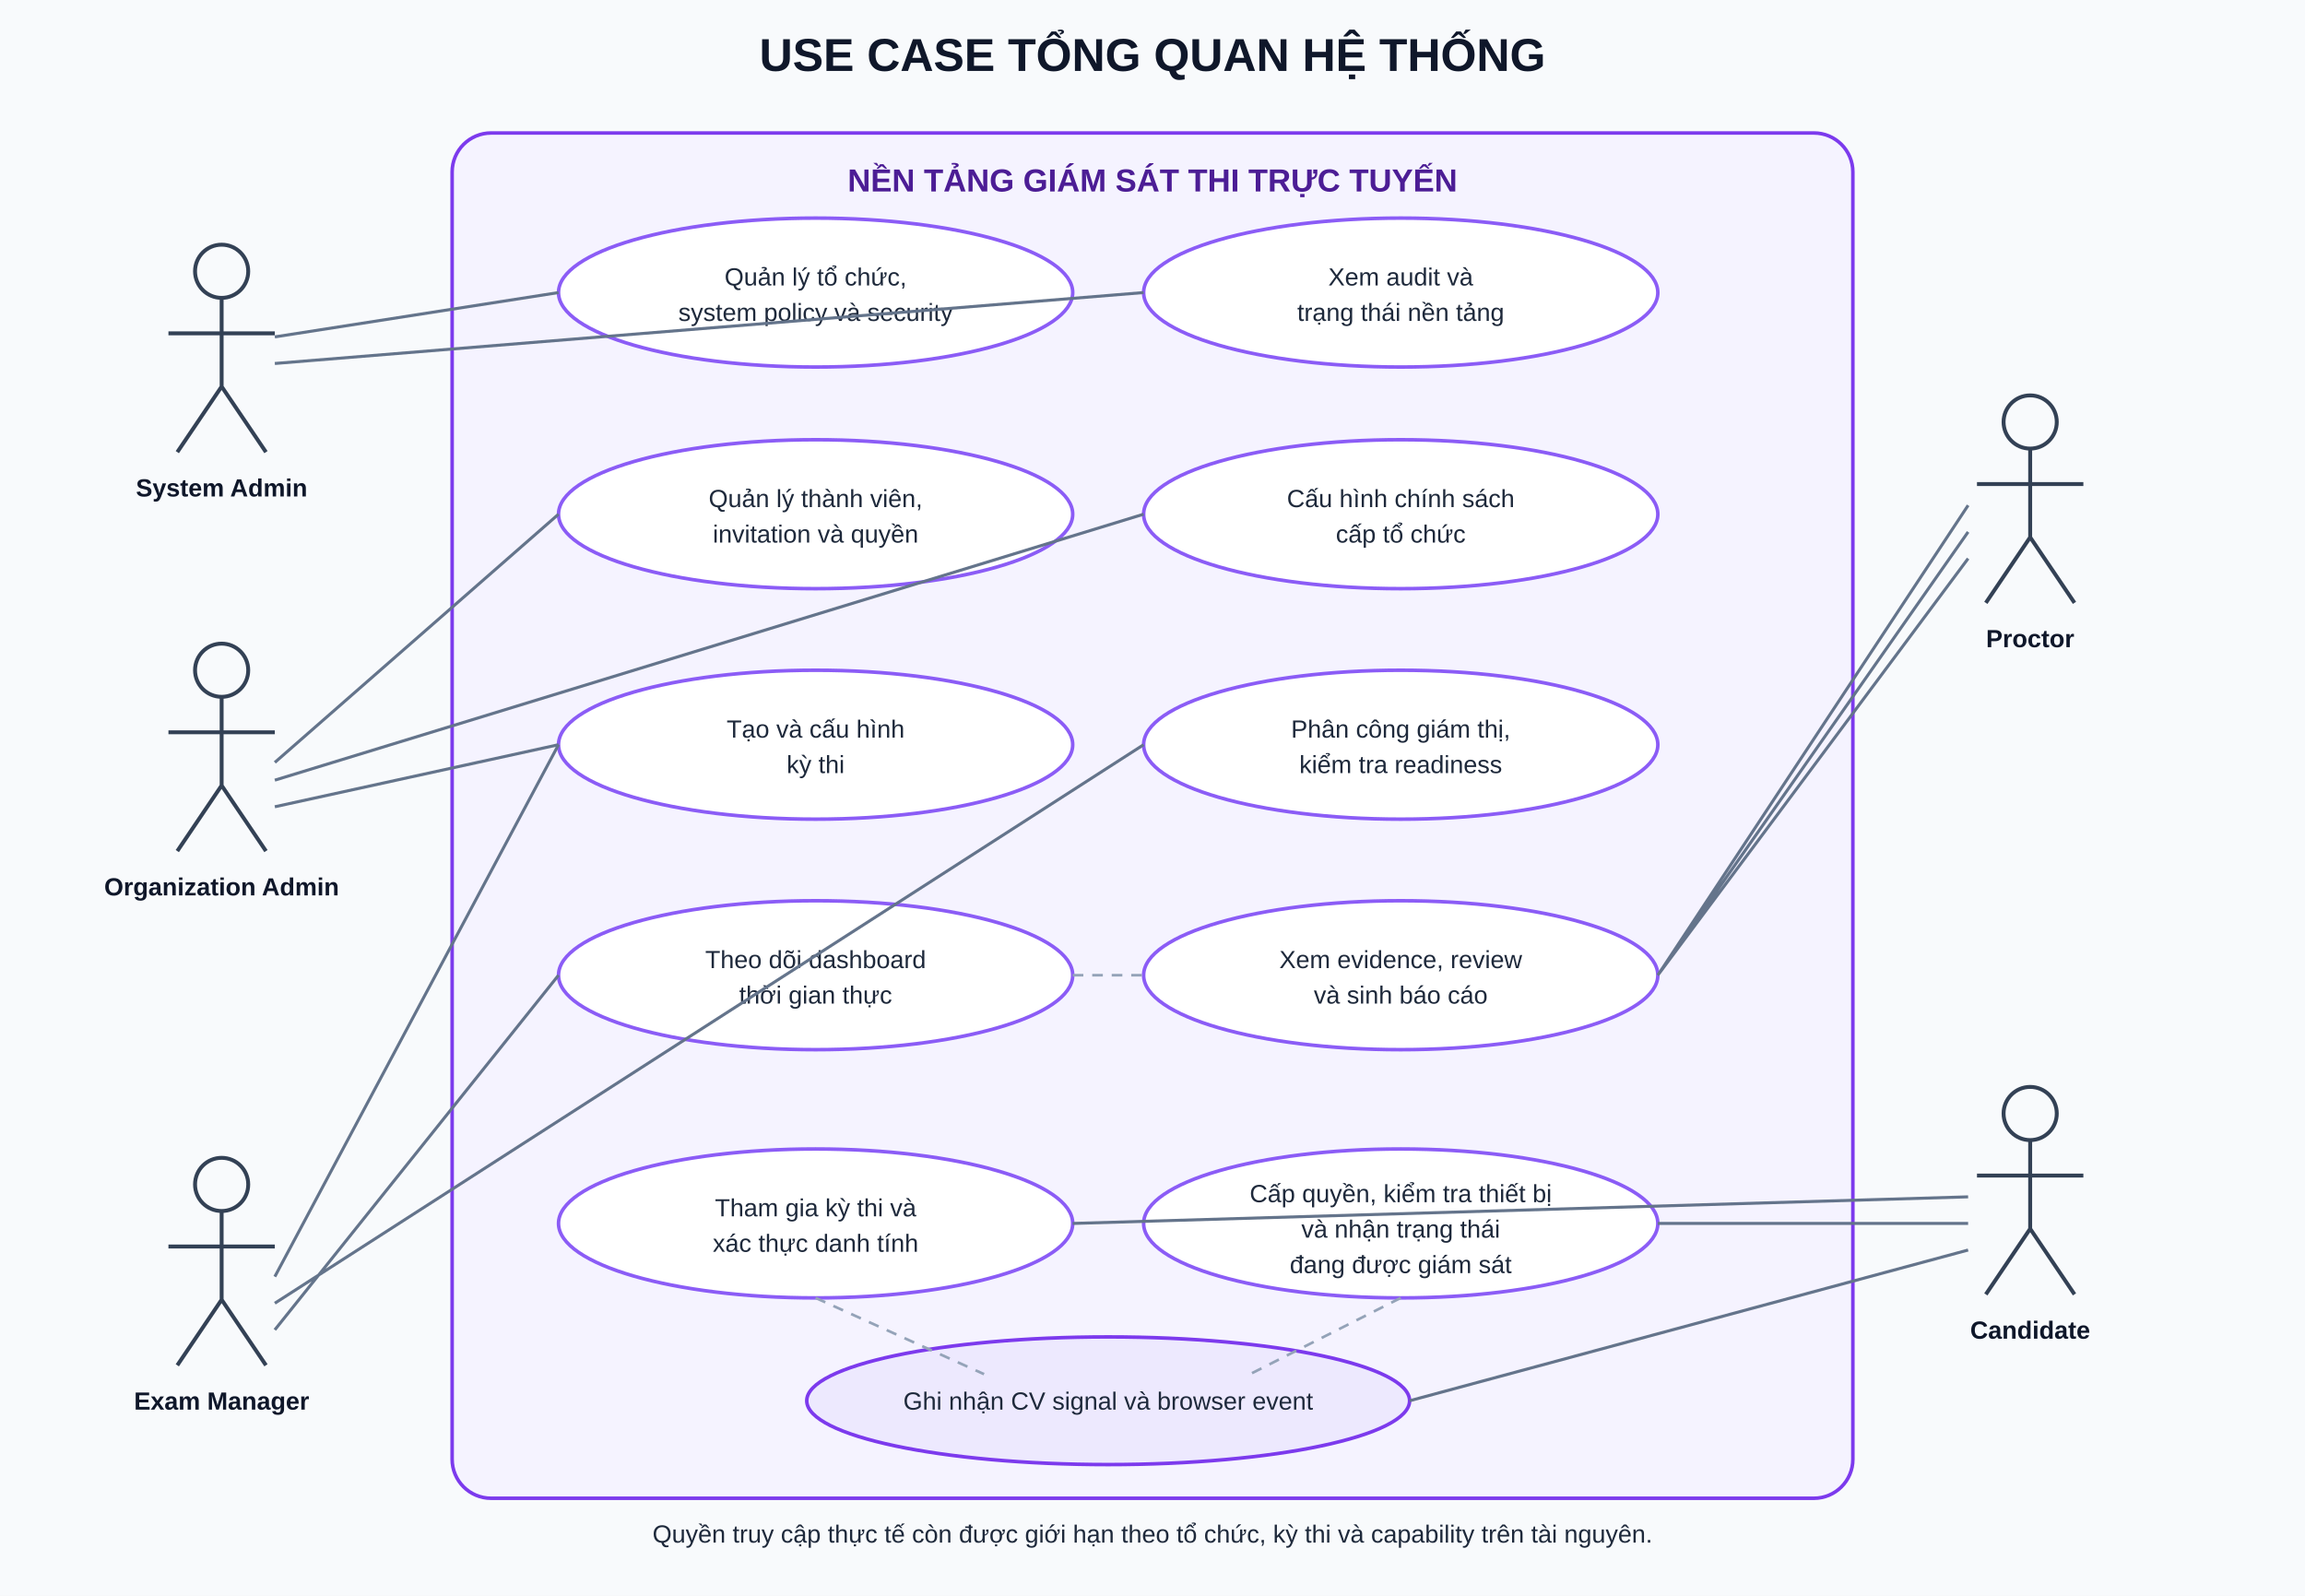
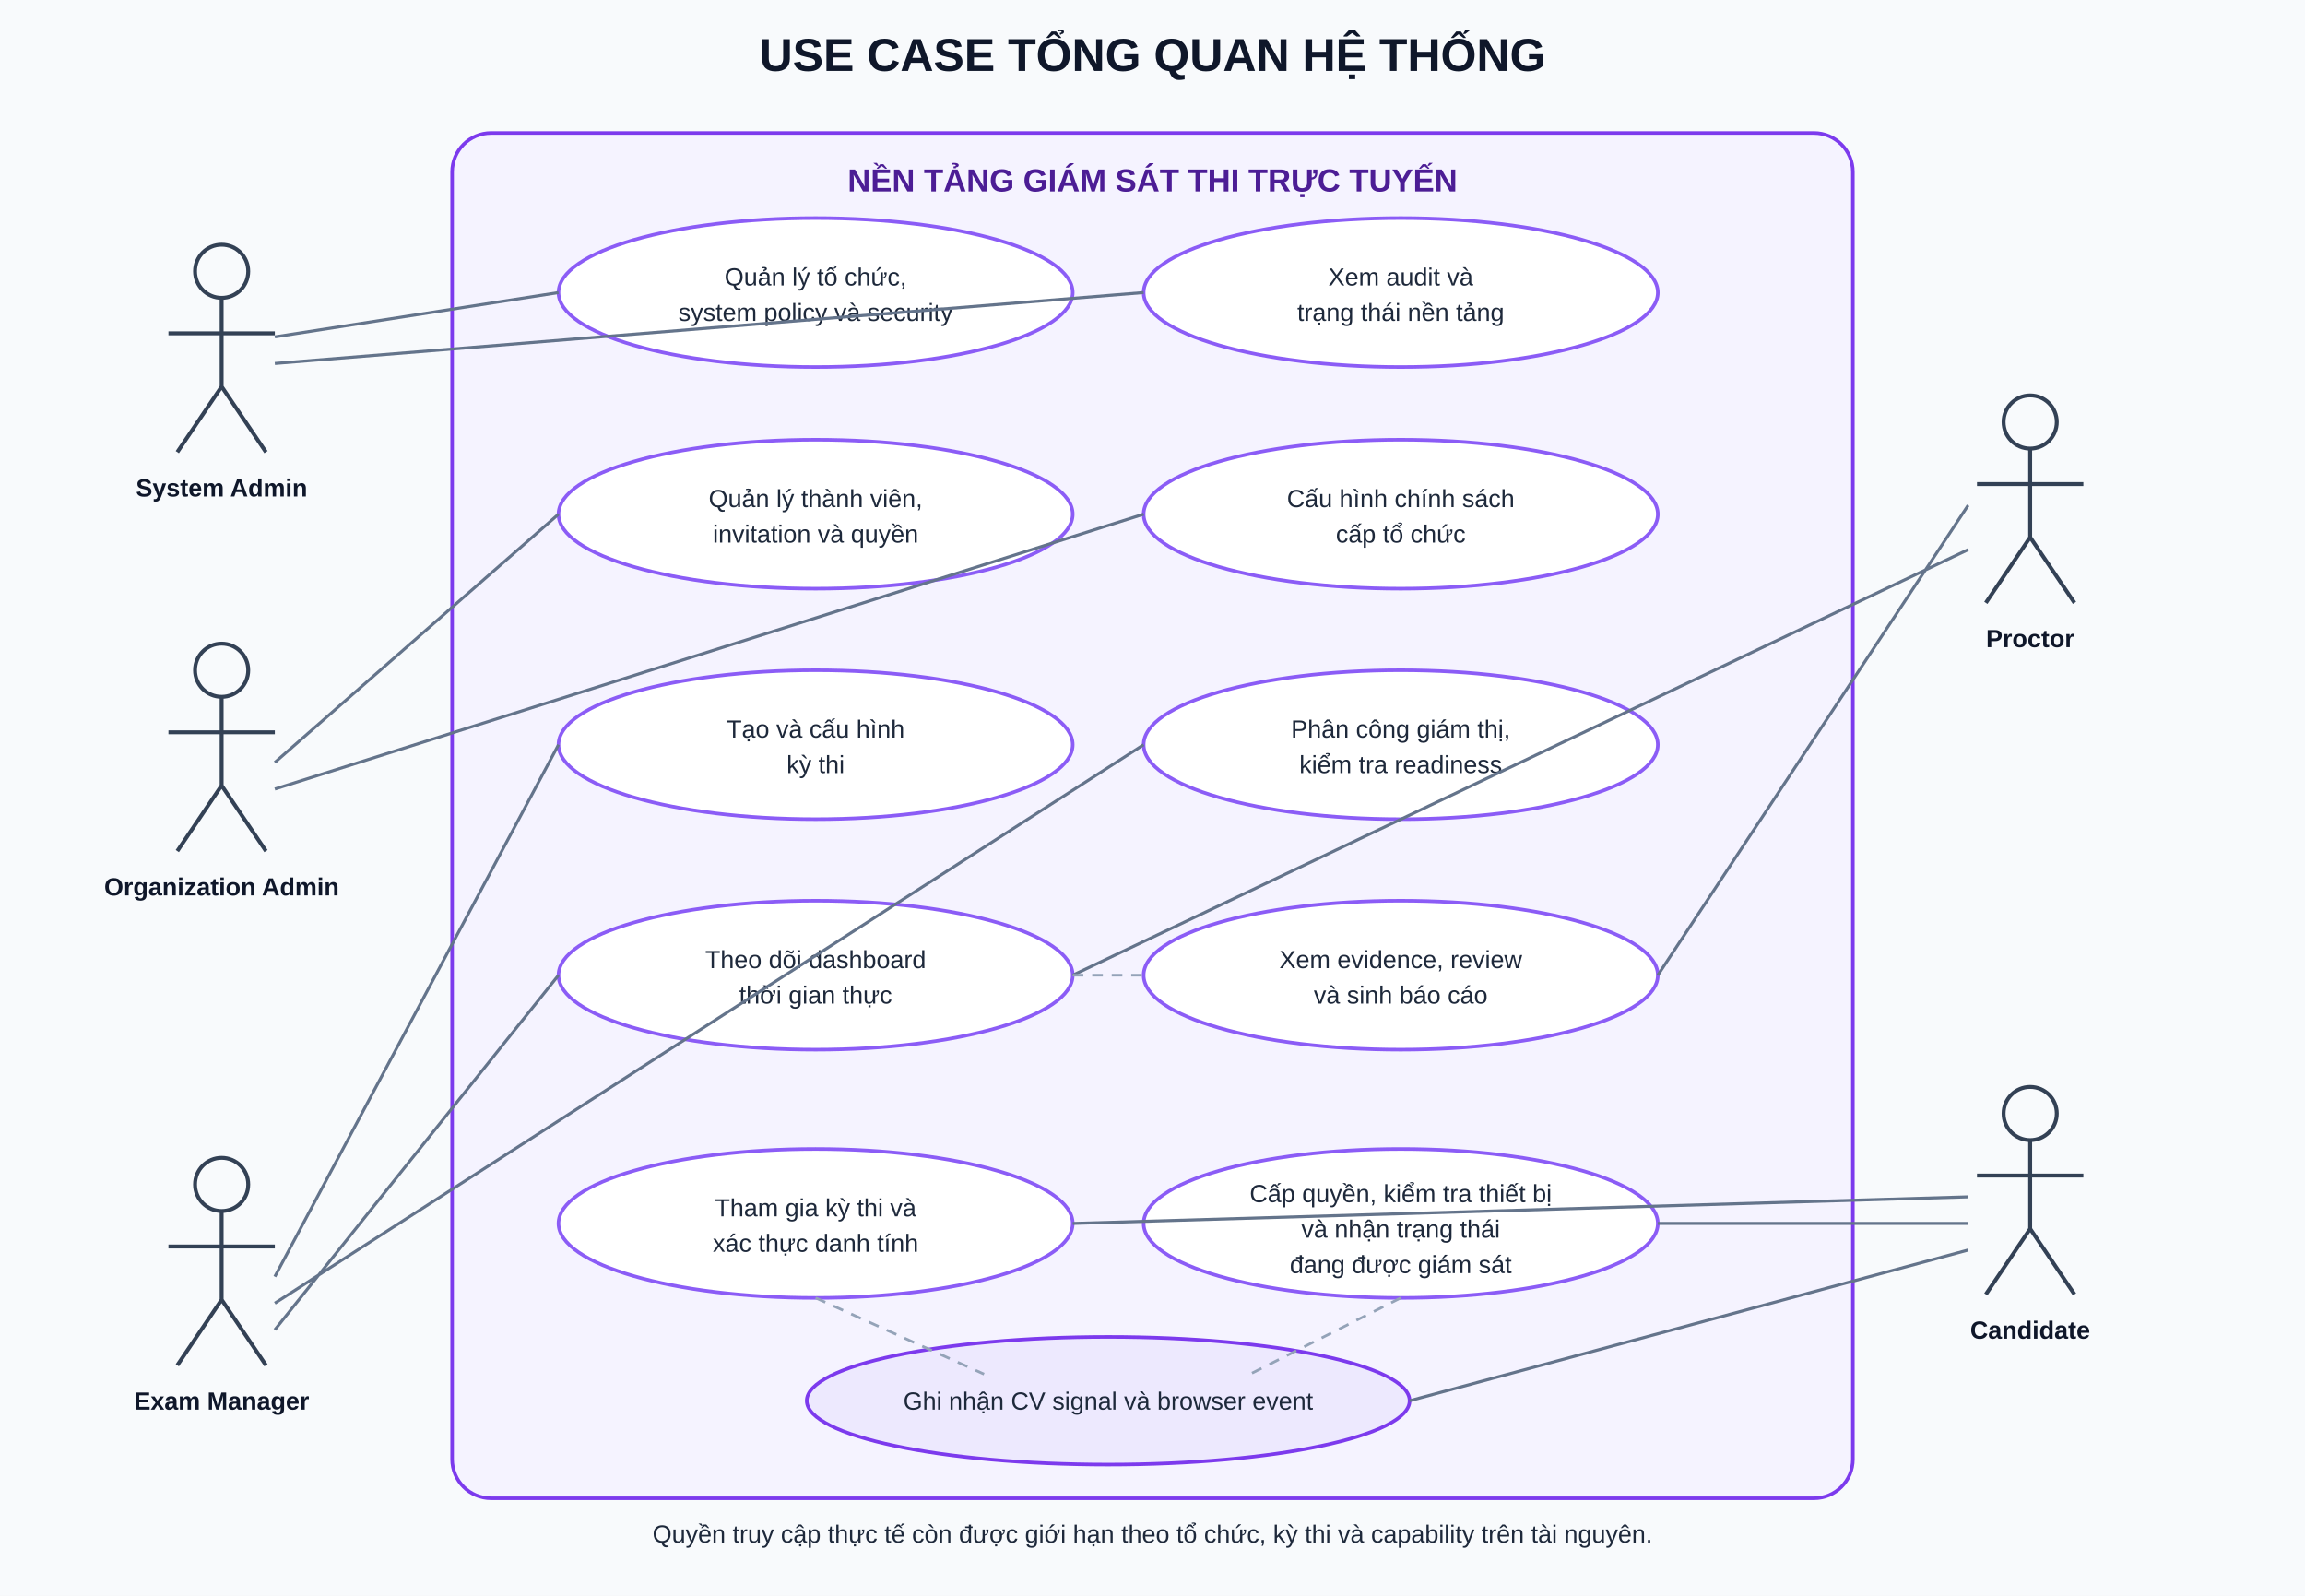
<svg xmlns="http://www.w3.org/2000/svg" viewBox="0 0 1300 900">
  <defs>
    <style>.h{font:700 26px Segoe UI,Arial;fill:#0f172a}.g{font:700 18px Segoe UI,Arial;fill:#4c1d95}.u{font:14px Segoe UI,Arial;fill:#1e293b}.a{font:700 14px Segoe UI,Arial;fill:#0f172a}.l{stroke:#64748b;stroke-width:1.7;fill:none}.d{stroke:#94a3b8;stroke-width:1.5;stroke-dasharray:6 5;fill:none}.actor{stroke:#334155;stroke-width:2.2;fill:none}</style>
  </defs>
  <rect width="1300" height="900" fill="#f8fafc" />
  <text x="650" y="40" text-anchor="middle" class="h">USE CASE TỔNG QUAN HỆ THỐNG</text>
  <rect x="255" y="75" width="790" height="770" rx="22" fill="#f5f3ff" stroke="#7c3aed" stroke-width="2" />
  <text x="650" y="108" text-anchor="middle" class="g">NỀN TẢNG GIÁM SÁT THI TRỰC TUYẾN</text>
  <g transform="translate(90 135)" class="actor">
    <circle cx="35" cy="18" r="15" />
    <path d="M35 33V83M5 53H65M35 83L10 120M35 83L60 120" />
    <text x="35" y="145" text-anchor="middle" class="a" stroke="none" fill="#0f172a">System Admin</text>
  </g>
  <g transform="translate(90 360)" class="actor">
    <circle cx="35" cy="18" r="15" />
    <path d="M35 33V83M5 53H65M35 83L10 120M35 83L60 120" />
    <text x="35" y="145" text-anchor="middle" class="a" stroke="none" fill="#0f172a">Organization Admin</text>
  </g>
  <g transform="translate(90 650)" class="actor">
    <circle cx="35" cy="18" r="15" />
    <path d="M35 33V83M5 53H65M35 83L10 120M35 83L60 120" />
    <text x="35" y="145" text-anchor="middle" class="a" stroke="none" fill="#0f172a">Exam Manager</text>
  </g>
  <g transform="translate(1110 220)" class="actor">
    <circle cx="35" cy="18" r="15" />
    <path d="M35 33V83M5 53H65M35 83L10 120M35 83L60 120" />
    <text x="35" y="145" text-anchor="middle" class="a" stroke="none" fill="#0f172a">Proctor</text>
  </g>
  <g transform="translate(1110 610)" class="actor">
    <circle cx="35" cy="18" r="15" />
    <path d="M35 33V83M5 53H65M35 83L10 120M35 83L60 120" />
    <text x="35" y="145" text-anchor="middle" class="a" stroke="none" fill="#0f172a">Candidate</text>
  </g>
  <ellipse cx="460" cy="165" rx="145" ry="42" fill="white" stroke="#8b5cf6" stroke-width="2" />
  <text x="460" y="161" text-anchor="middle" class="u">Quản lý tổ chức,</text>
  <text x="460" y="181" text-anchor="middle" class="u">system policy và security</text>
  <ellipse cx="790" cy="165" rx="145" ry="42" fill="white" stroke="#8b5cf6" stroke-width="2" />
  <text x="790" y="161" text-anchor="middle" class="u">Xem audit và</text>
  <text x="790" y="181" text-anchor="middle" class="u">trạng thái nền tảng</text>
  <ellipse cx="460" cy="290" rx="145" ry="42" fill="white" stroke="#8b5cf6" stroke-width="2" />
  <text x="460" y="286" text-anchor="middle" class="u">Quản lý thành viên,</text>
  <text x="460" y="306" text-anchor="middle" class="u">invitation và quyền</text>
  <ellipse cx="790" cy="290" rx="145" ry="42" fill="white" stroke="#8b5cf6" stroke-width="2" />
  <text x="790" y="286" text-anchor="middle" class="u">Cấu hình chính sách</text>
  <text x="790" y="306" text-anchor="middle" class="u">cấp tổ chức</text>
  <ellipse cx="460" cy="420" rx="145" ry="42" fill="white" stroke="#8b5cf6" stroke-width="2" />
  <text x="460" y="416" text-anchor="middle" class="u">Tạo và cấu hình</text>
  <text x="460" y="436" text-anchor="middle" class="u">kỳ thi</text>
  <ellipse cx="790" cy="420" rx="145" ry="42" fill="white" stroke="#8b5cf6" stroke-width="2" />
  <text x="790" y="416" text-anchor="middle" class="u">Phân công giám thị,</text>
  <text x="790" y="436" text-anchor="middle" class="u">kiểm tra readiness</text>
  <ellipse cx="460" cy="550" rx="145" ry="42" fill="white" stroke="#8b5cf6" stroke-width="2" />
  <text x="460" y="546" text-anchor="middle" class="u">Theo dõi dashboard</text>
  <text x="460" y="566" text-anchor="middle" class="u">thời gian thực</text>
  <ellipse cx="790" cy="550" rx="145" ry="42" fill="white" stroke="#8b5cf6" stroke-width="2" />
  <text x="790" y="546" text-anchor="middle" class="u">Xem evidence, review</text>
  <text x="790" y="566" text-anchor="middle" class="u">và sinh báo cáo</text>
  <ellipse cx="460" cy="690" rx="145" ry="42" fill="white" stroke="#8b5cf6" stroke-width="2" />
  <text x="460" y="686" text-anchor="middle" class="u">Tham gia kỳ thi và</text>
  <text x="460" y="706" text-anchor="middle" class="u">xác thực danh tính</text>
  <ellipse cx="790" cy="690" rx="145" ry="42" fill="white" stroke="#8b5cf6" stroke-width="2" />
  <text x="790" y="678" text-anchor="middle" class="u">Cấp quyền, kiểm tra thiết bị</text>
  <text x="790" y="698" text-anchor="middle" class="u">và nhận trạng thái</text>
  <text x="790" y="718" text-anchor="middle" class="u">đang được giám sát</text>
  <ellipse cx="625" cy="790" rx="170" ry="36" fill="#ede9fe" stroke="#7c3aed" stroke-width="2" />
  <text x="625" y="795" text-anchor="middle" class="u">Ghi nhận CV signal và browser event</text>
  <path d="M155 190L315 165M155 205L645 165" class="l" />
-   <path d="M155 430L315 290M155 440L645 290M155 455L315 420" class="l" />
+   <path d="M155 430L315 290M155 445L645 290" class="l" />
  <path d="M155 720L315 420M155 735L645 420M155 750L315 550" class="l" />
-   <path d="M1110 285L935 550M1110 300L935 550M1110 315L935 550" class="l" />
+   <path d="M1110 285L935 550M1110 310L605 550" class="l" />
  <path d="M1110 675L605 690M1110 690L935 690M1110 705L795 790" class="l" />
  <path d="M605 550L645 550" class="d" />
  <path d="M790 732L705 775M460 732L555 775" class="d" />
  <text x="650" y="870" text-anchor="middle" class="u">Quyền truy cập thực tế còn được giới hạn theo tổ chức, kỳ thi và capability trên tài nguyên.</text>
</svg>
